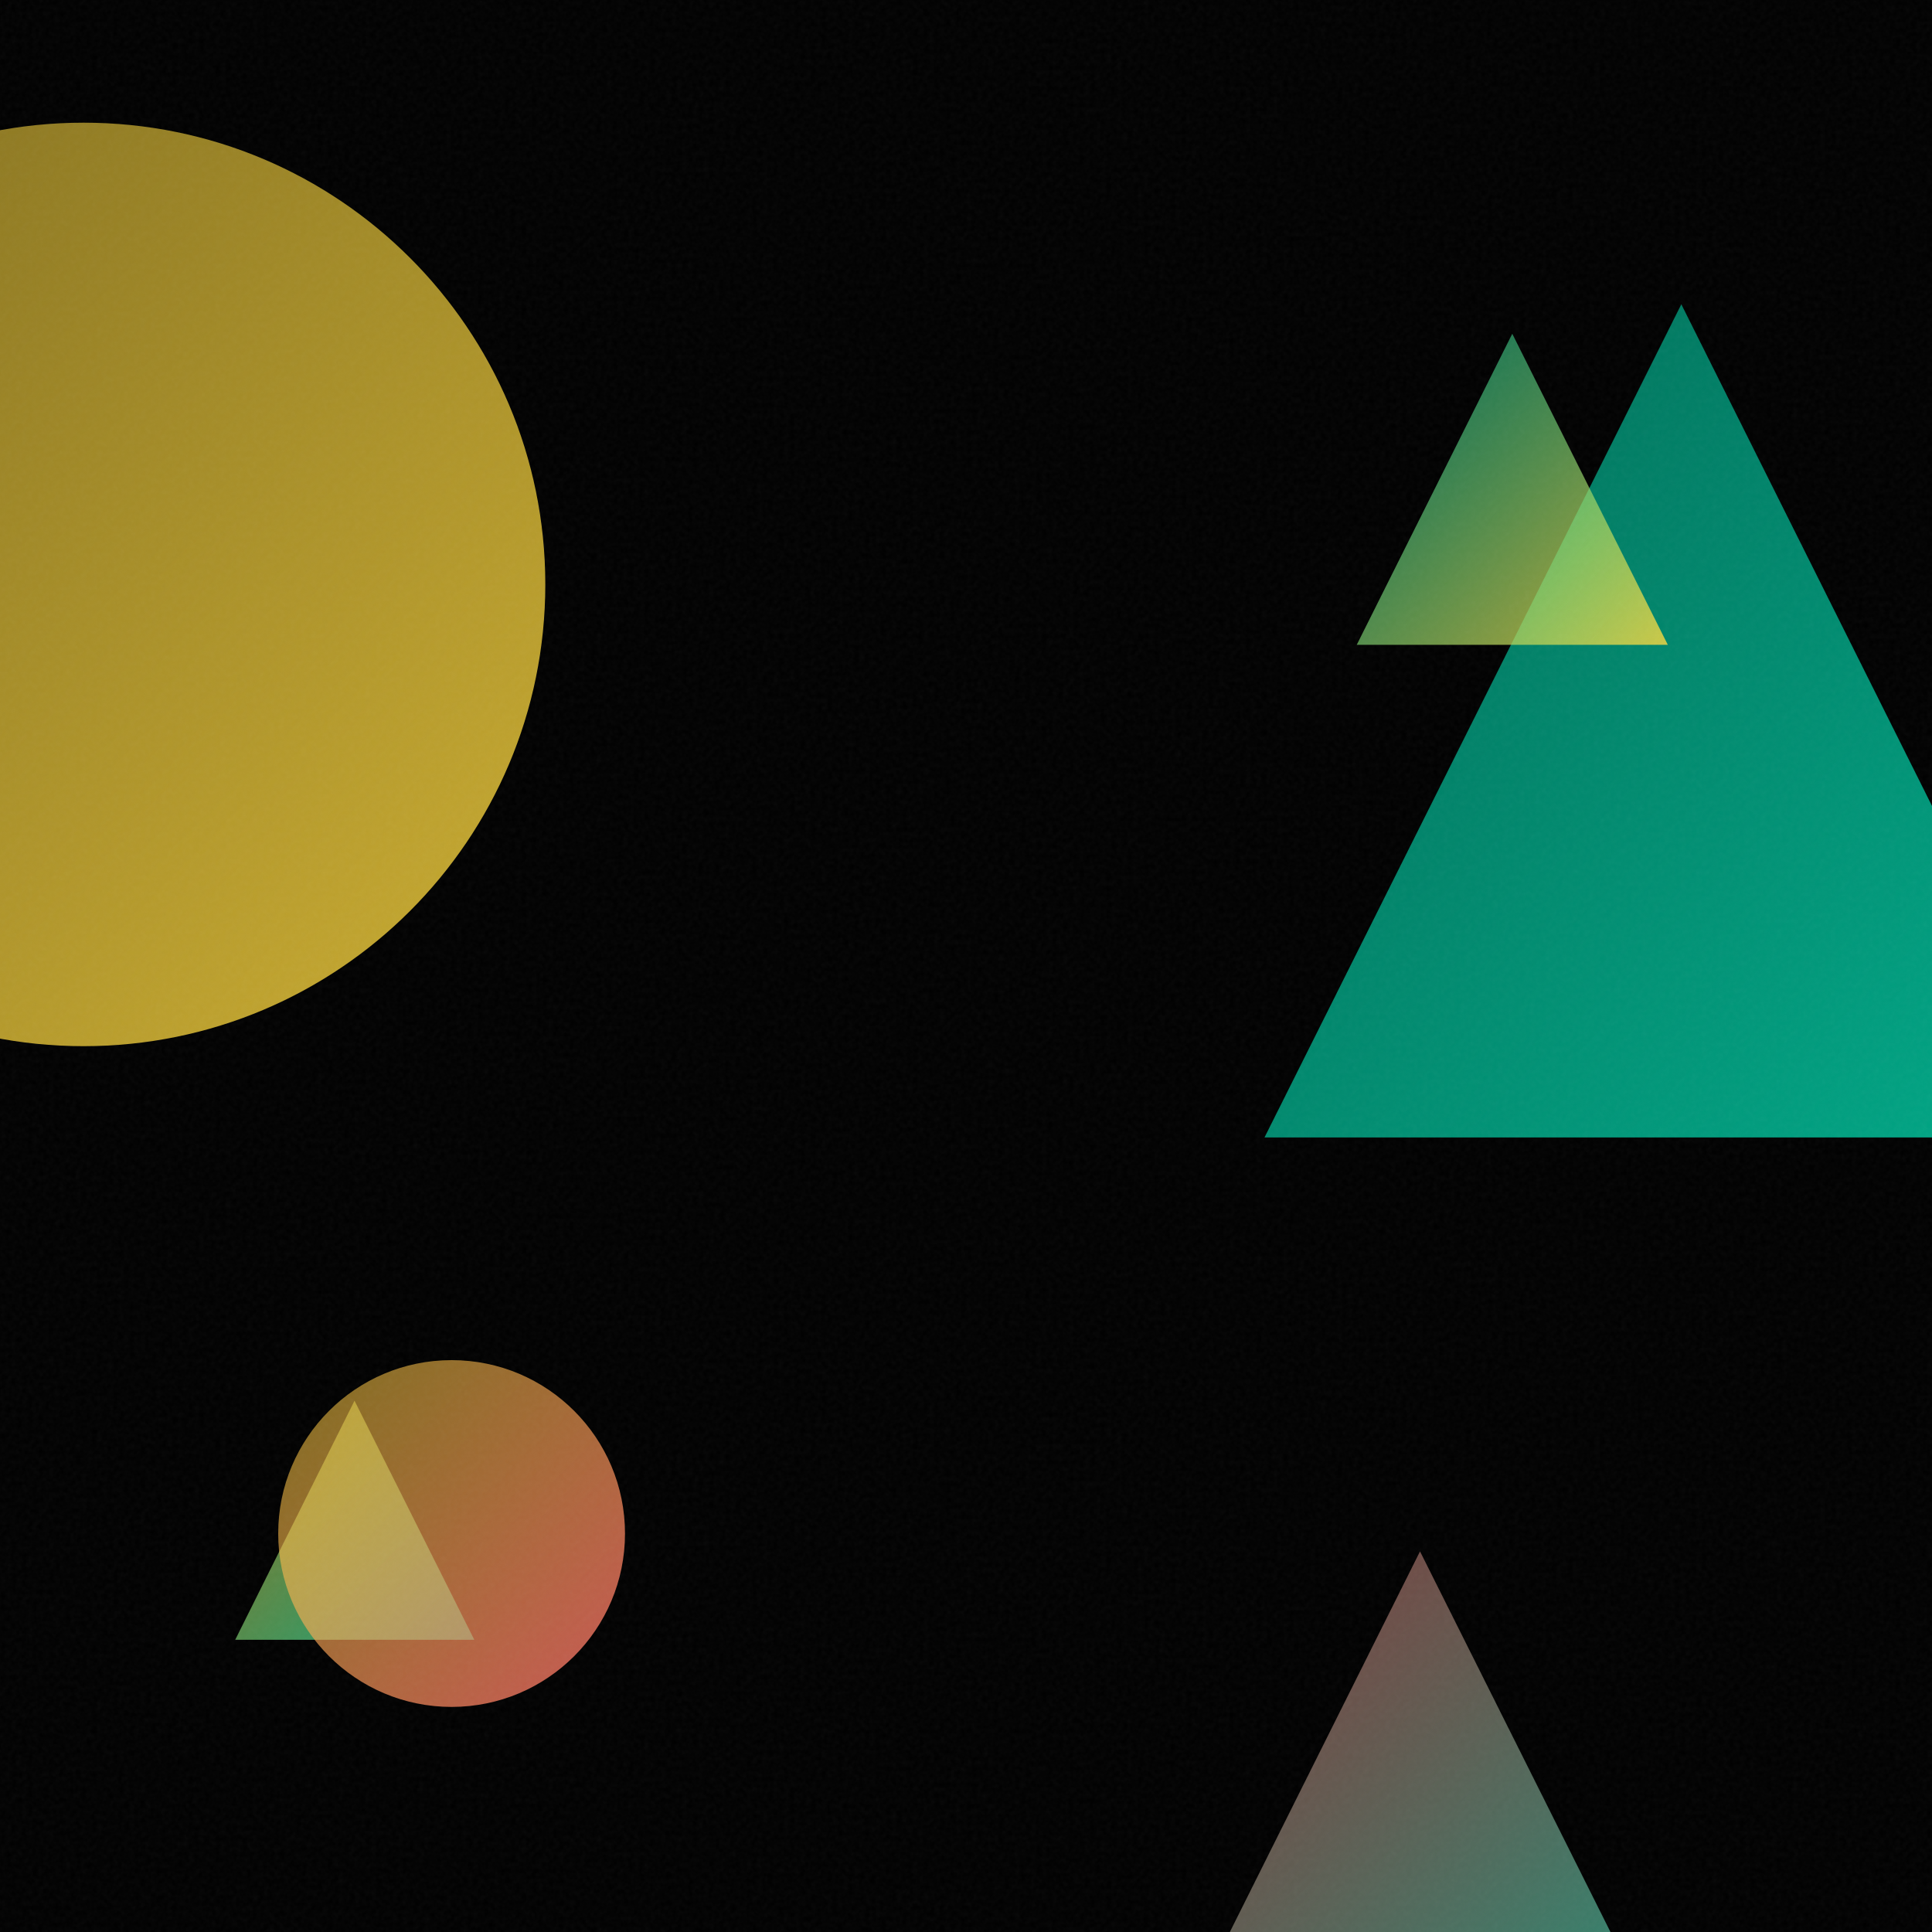
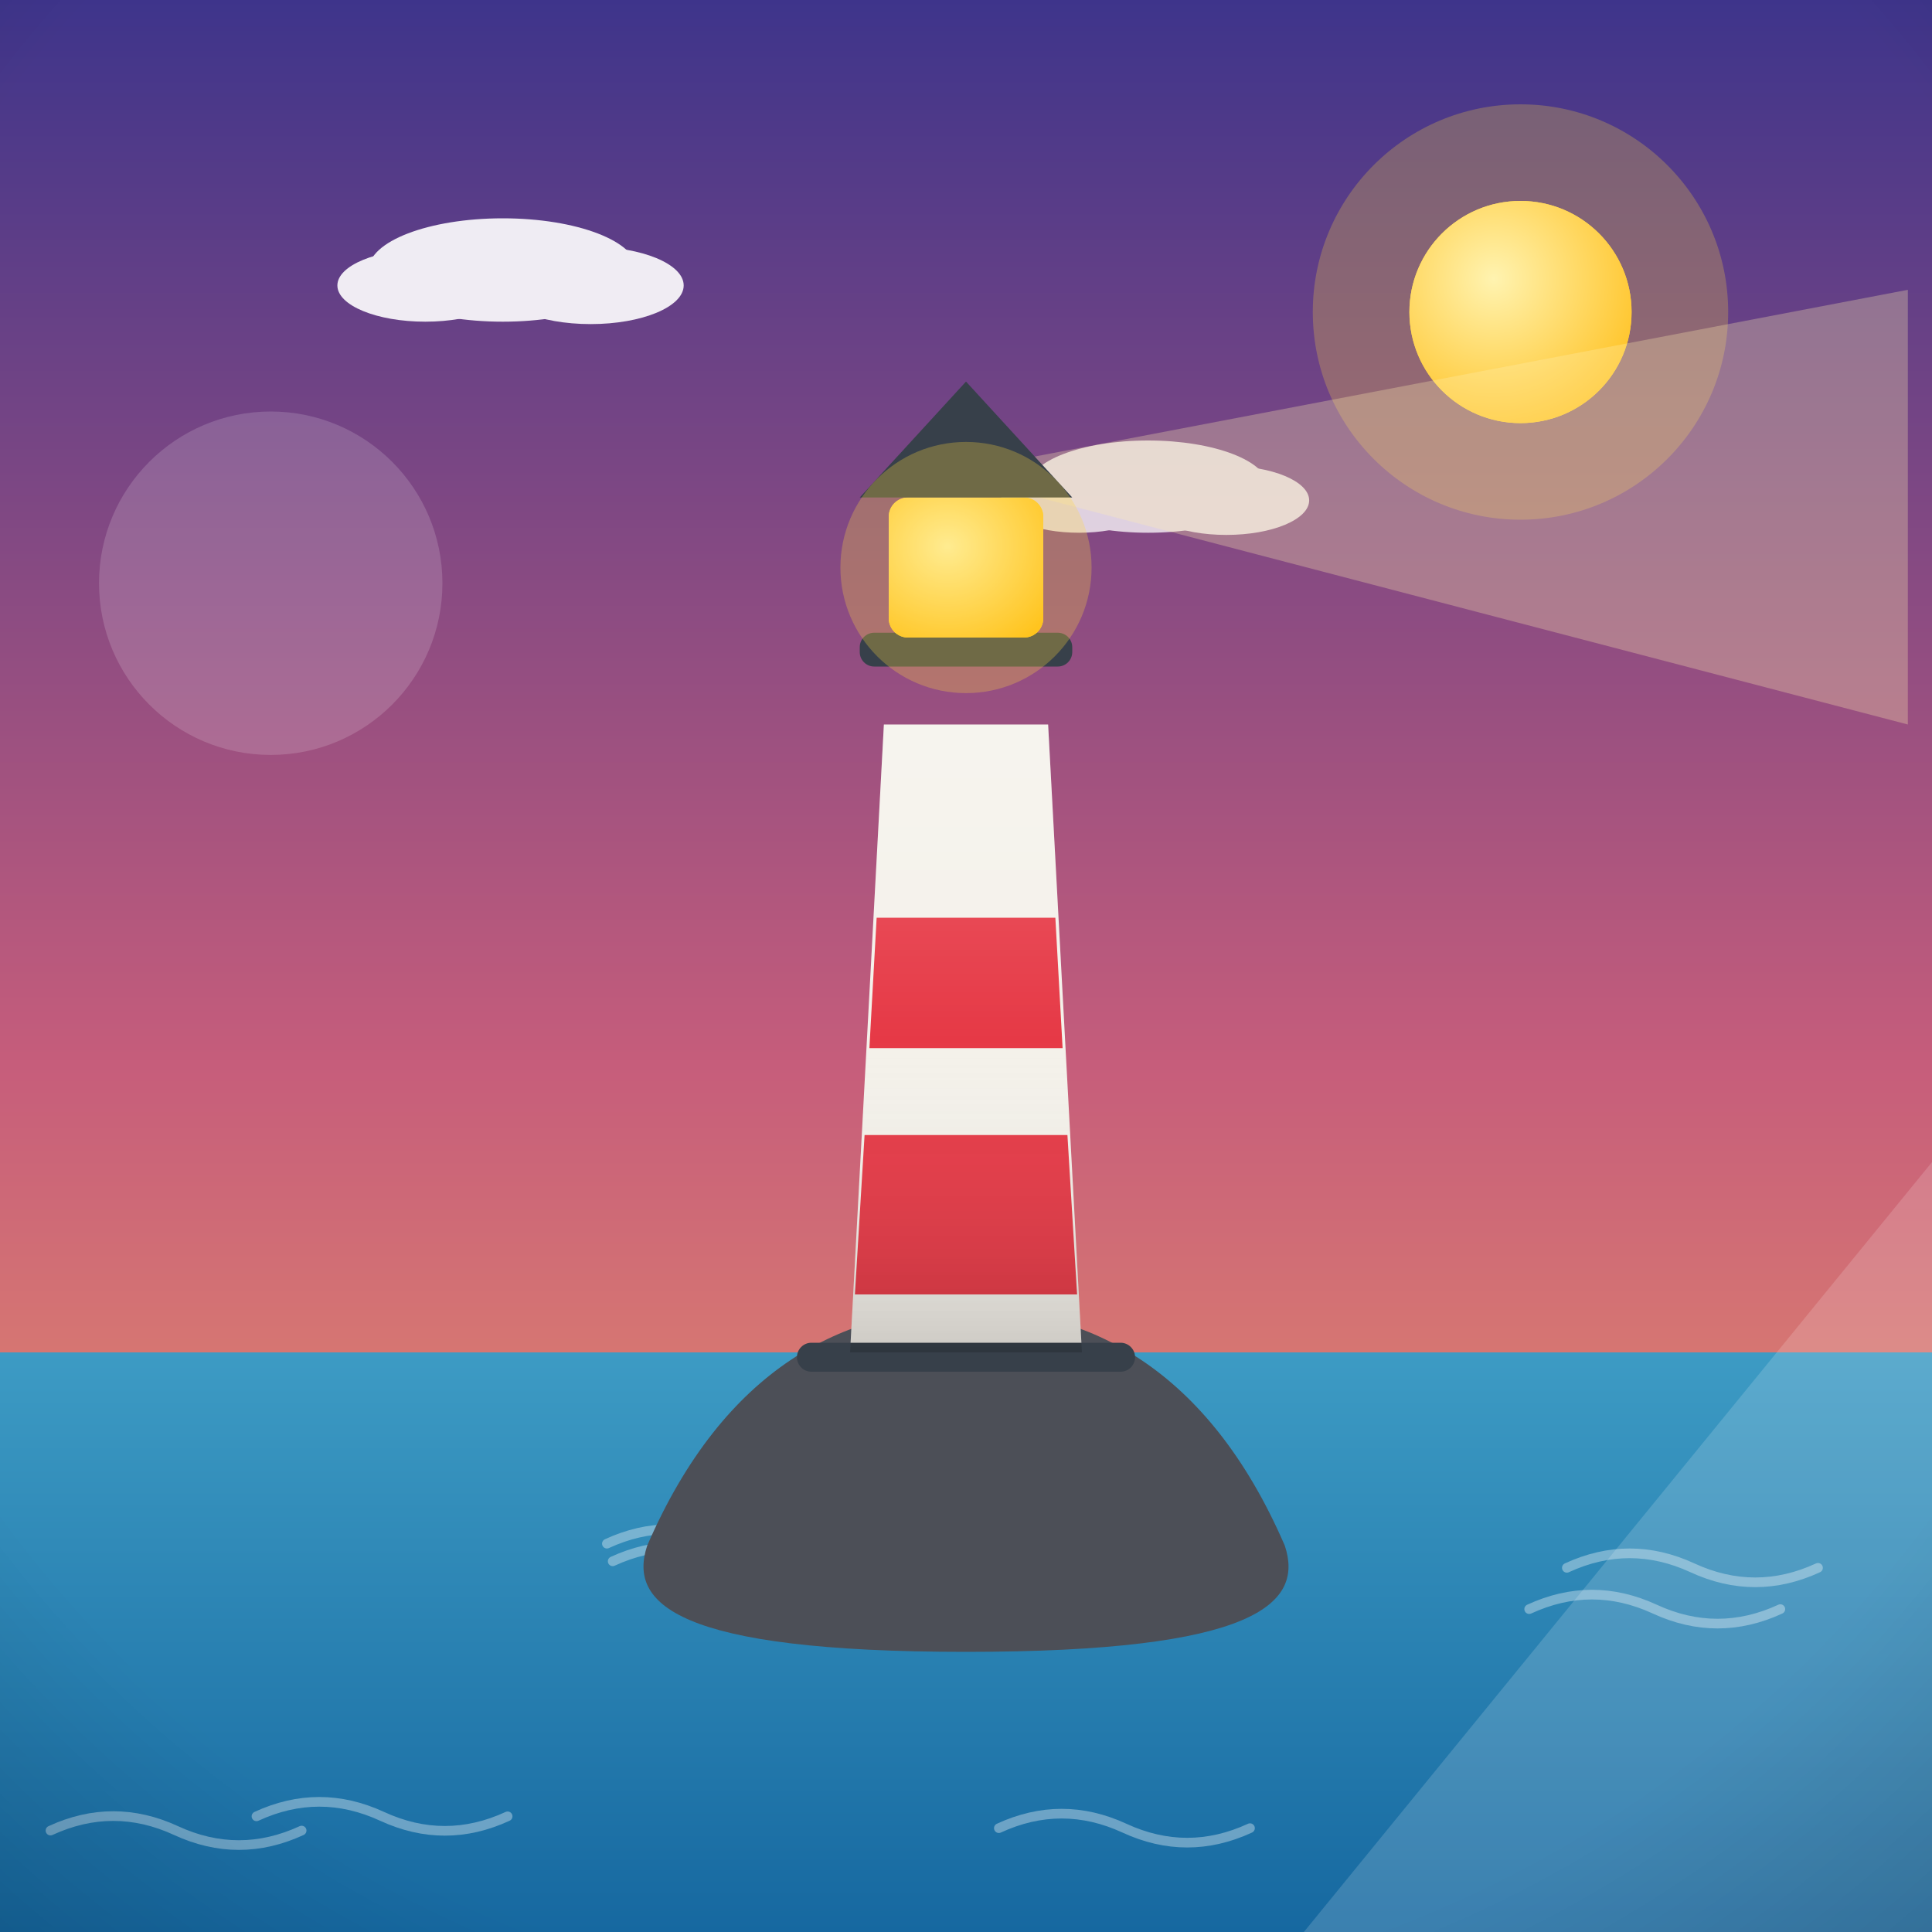
- <svg xmlns="http://www.w3.org/2000/svg" viewBox="0 0 400 400">
+ <svg xmlns="http://www.w3.org/2000/svg" viewBox="0 0 800 800">
  <defs>
-     <linearGradient id="g0" x1="261.8" y1="63.0" x2="434.3" y2="235.5" gradientUnits="userSpaceOnUse">
-       <stop offset="0" stop-color="#00D4AA" stop-opacity="0.5" />
-       <stop offset="1" stop-color="#00D4AA" stop-opacity="0.8" />
+     <linearGradient id="sky" x1="0" y1="0" x2="0" y2="1">
+       <stop offset="0" stop-color="#3d348b" />
+       <stop offset="0.55" stop-color="#c65d7b" />
+       <stop offset="1" stop-color="#f6a860" />
    </linearGradient>
-     <linearGradient id="g1" x1="48.7" y1="290.0" x2="98.2" y2="339.5" gradientUnits="userSpaceOnUse">
-       <stop offset="0" stop-color="#FFD93D" stop-opacity="0.5" />
-       <stop offset="1" stop-color="#00D4AA" stop-opacity="0.8" />
+     <radialGradient id="sunG" cx="0.38" cy="0.35" r="0.9">
+       <stop offset="0" stop-color="#fff3b0" />
+       <stop offset="1" stop-color="#ffb703" />
+     </radialGradient>
+     <linearGradient id="ground" x1="0" y1="0" x2="0" y2="1">
+       <stop offset="0" stop-color="#69b06f" />
+       <stop offset="1" stop-color="#3c7a44" />
    </linearGradient>
-     <linearGradient id="g2" x1="-78.2" y1="25.4" x2="112.9" y2="216.6" gradientUnits="userSpaceOnUse">
-       <stop offset="0" stop-color="#FFD93D" stop-opacity="0.5" />
-       <stop offset="1" stop-color="#FFD93D" stop-opacity="0.8" />
+     <linearGradient id="sea" x1="0" y1="0" x2="0" y2="1">
+       <stop offset="0" stop-color="#3d9bc4" />
+       <stop offset="1" stop-color="#1668a0" />
    </linearGradient>
-     <linearGradient id="g3" x1="280.9" y1="69.1" x2="345.3" y2="133.5" gradientUnits="userSpaceOnUse">
-       <stop offset="0" stop-color="#00D4AA" stop-opacity="0.5" />
-       <stop offset="1" stop-color="#FFD93D" stop-opacity="0.8" />
+     <linearGradient id="shade" x1="0" y1="0" x2="0" y2="1">
+       <stop offset="0" stop-color="#ffffff" stop-opacity="0.20" />
+       <stop offset="0.5" stop-color="#ffffff" stop-opacity="0" />
+       <stop offset="1" stop-color="#000000" stop-opacity="0.16" />
    </linearGradient>
-     <linearGradient id="g4" x1="226.2" y1="321.2" x2="361.9" y2="456.9" gradientUnits="userSpaceOnUse">
-       <stop offset="0" stop-color="#FF6B6B" stop-opacity="0.5" />
-       <stop offset="1" stop-color="#00D4AA" stop-opacity="0.8" />
-     </linearGradient>
-     <linearGradient id="g5" x1="57.6" y1="281.6" x2="129.4" y2="353.4" gradientUnits="userSpaceOnUse">
-       <stop offset="0" stop-color="#FFD93D" stop-opacity="0.5" />
-       <stop offset="1" stop-color="#FF6B6B" stop-opacity="0.8" />
-     </linearGradient>
-     <filter id="n">
-       <feTurbulence type="fractalNoise" baseFrequency="0.9" numOctaves="2" stitchTiles="stitch" />
-       <feColorMatrix type="saturate" values="0" />
-     </filter>
+     <radialGradient id="vig" cx="0.5" cy="0.42" r="0.85">
+       <stop offset="0.72" stop-color="#000000" stop-opacity="0" />
+       <stop offset="1" stop-color="#000000" stop-opacity="0.20" />
+     </radialGradient>
  </defs>
-   <rect width="400" height="400" fill="#000000" />
-   <path d="M 348.1 63.0 L 434.3 235.5 L 261.8 235.5 Z" fill="url(#g0)" />
-   <path d="M 73.4 290.0 L 98.2 339.5 L 48.7 339.5 Z" fill="url(#g1)" />
-   <circle cx="17.3" cy="121.0" r="95.6" fill="url(#g2)" />
-   <path d="M 313.1 69.1 L 345.3 133.5 L 280.9 133.5 Z" fill="url(#g3)" />
-   <path d="M 294.0 321.2 L 361.9 456.9 L 226.2 456.9 Z" fill="url(#g4)" />
-   <circle cx="93.5" cy="317.5" r="35.9" fill="url(#g5)" />
-   <rect width="400" height="400" filter="url(#n)" opacity="0.05" />
+   <rect width="800" height="800" fill="url(#sky)" />
+   <circle cx="629.6" cy="129.2" r="86" fill="#ffd93d" opacity="0.25" />
+   <circle cx="629.6" cy="129.2" r="46" fill="#ffd93d" />
+   <circle cx="629.6" cy="129.2" r="46" fill="url(#sunG)" />
+   <g fill="#ffffff" opacity="0.9">
+     <ellipse cx="208.2" cy="111.8" rx="55.6" ry="21.4" />
+     <ellipse cx="176.1" cy="118.2" rx="36.4" ry="15" />
+     <ellipse cx="244.6" cy="118.2" rx="38.5" ry="16" />
+   </g>
+   <g fill="#ffffff" opacity="0.75">
+     <ellipse cx="475.4" cy="201.5" rx="49.6" ry="19.1" />
+     <ellipse cx="446.8" cy="207.2" rx="32.4" ry="13.4" />
+     <ellipse cx="507.8" cy="207.2" rx="34.3" ry="14.3" />
+   </g>
+   <rect y="560" width="800" height="240" fill="url(#sea)" />
+   <path d="M 648.8 649.2 q 26 -12 52 0 q 26 12 52 0" fill="none" stroke="#ffffff" stroke-width="4" stroke-linecap="round" opacity="0.35" />
+   <path d="M 633.2 666.3 q 26 -12 52 0 q 26 12 52 0" fill="none" stroke="#ffffff" stroke-width="4" stroke-linecap="round" opacity="0.35" />
+   <path d="M 413.6 757 q 26 -12 52 0 q 26 12 52 0" fill="none" stroke="#ffffff" stroke-width="4" stroke-linecap="round" opacity="0.35" />
+   <path d="M 251.3 639.2 q 26 -12 52 0 q 26 12 52 0" fill="none" stroke="#ffffff" stroke-width="4" stroke-linecap="round" opacity="0.35" />
+   <path d="M 106.2 752.1 q 26 -12 52 0 q 26 12 52 0" fill="none" stroke="#ffffff" stroke-width="4" stroke-linecap="round" opacity="0.35" />
+   <path d="M 253.7 646.5 q 26 -12 52 0 q 26 12 52 0" fill="none" stroke="#ffffff" stroke-width="4" stroke-linecap="round" opacity="0.35" />
+   <path d="M 20.9 758 q 26 -12 52 0 q 26 12 52 0" fill="none" stroke="#ffffff" stroke-width="4" stroke-linecap="round" opacity="0.35" />
+   <g transform="translate(400 0) scale(1 1) translate(-400 0)">
+     <polygon points="392,196 790,120 790,300" fill="#ffedb0" opacity="0.30" />
+     <path d="M268 640 C 300 566 350 542 400 542 C 450 542 500 566 532 640 C 540 664 520 684 400 684 C 280 684 260 664 268 640 Z" fill="#4c4f57" />
+     <path d="M352 560 L 366 300 L 434 300 L 448 560 Z" fill="#f4f1ea" />
+     <path d="M358 470 L 442 470 L 446 536 L 354 536 Z M363 380 L 437 380 L 440 434 L 360 434 Z" fill="#e63946" />
+     <rect x="356" y="262" width="88" height="14" rx="6" fill="#37404a" />
+     <rect x="368" y="206" width="64" height="58" rx="8" fill="#ffd93d" />
+     <rect x="368" y="206" width="64" height="58" rx="8" fill="url(#sunG)" />
+     <path d="M356 206 L 444 206 L 400 158 Z" fill="#37404a" />
+     <circle cx="400" cy="235" r="52" fill="#ffd93d" opacity="0.28" />
+     <rect x="330" y="556" width="140" height="12" rx="6" fill="#37404a" />
+     <path d="M352 560 L 366 300 L 434 300 L 448 560 Z" fill="url(#shade)" />
+   </g>
+   <g opacity="0.16">
+     <circle cx="112.1" cy="241.5" r="71.1" fill="#ffffff" />
+     <path d="M 539.9 800 L 800 800 L 800 481.2 Z" fill="#ffffff" />
+   </g>
+   <rect width="800" height="800" fill="url(#vig)" />
</svg>
